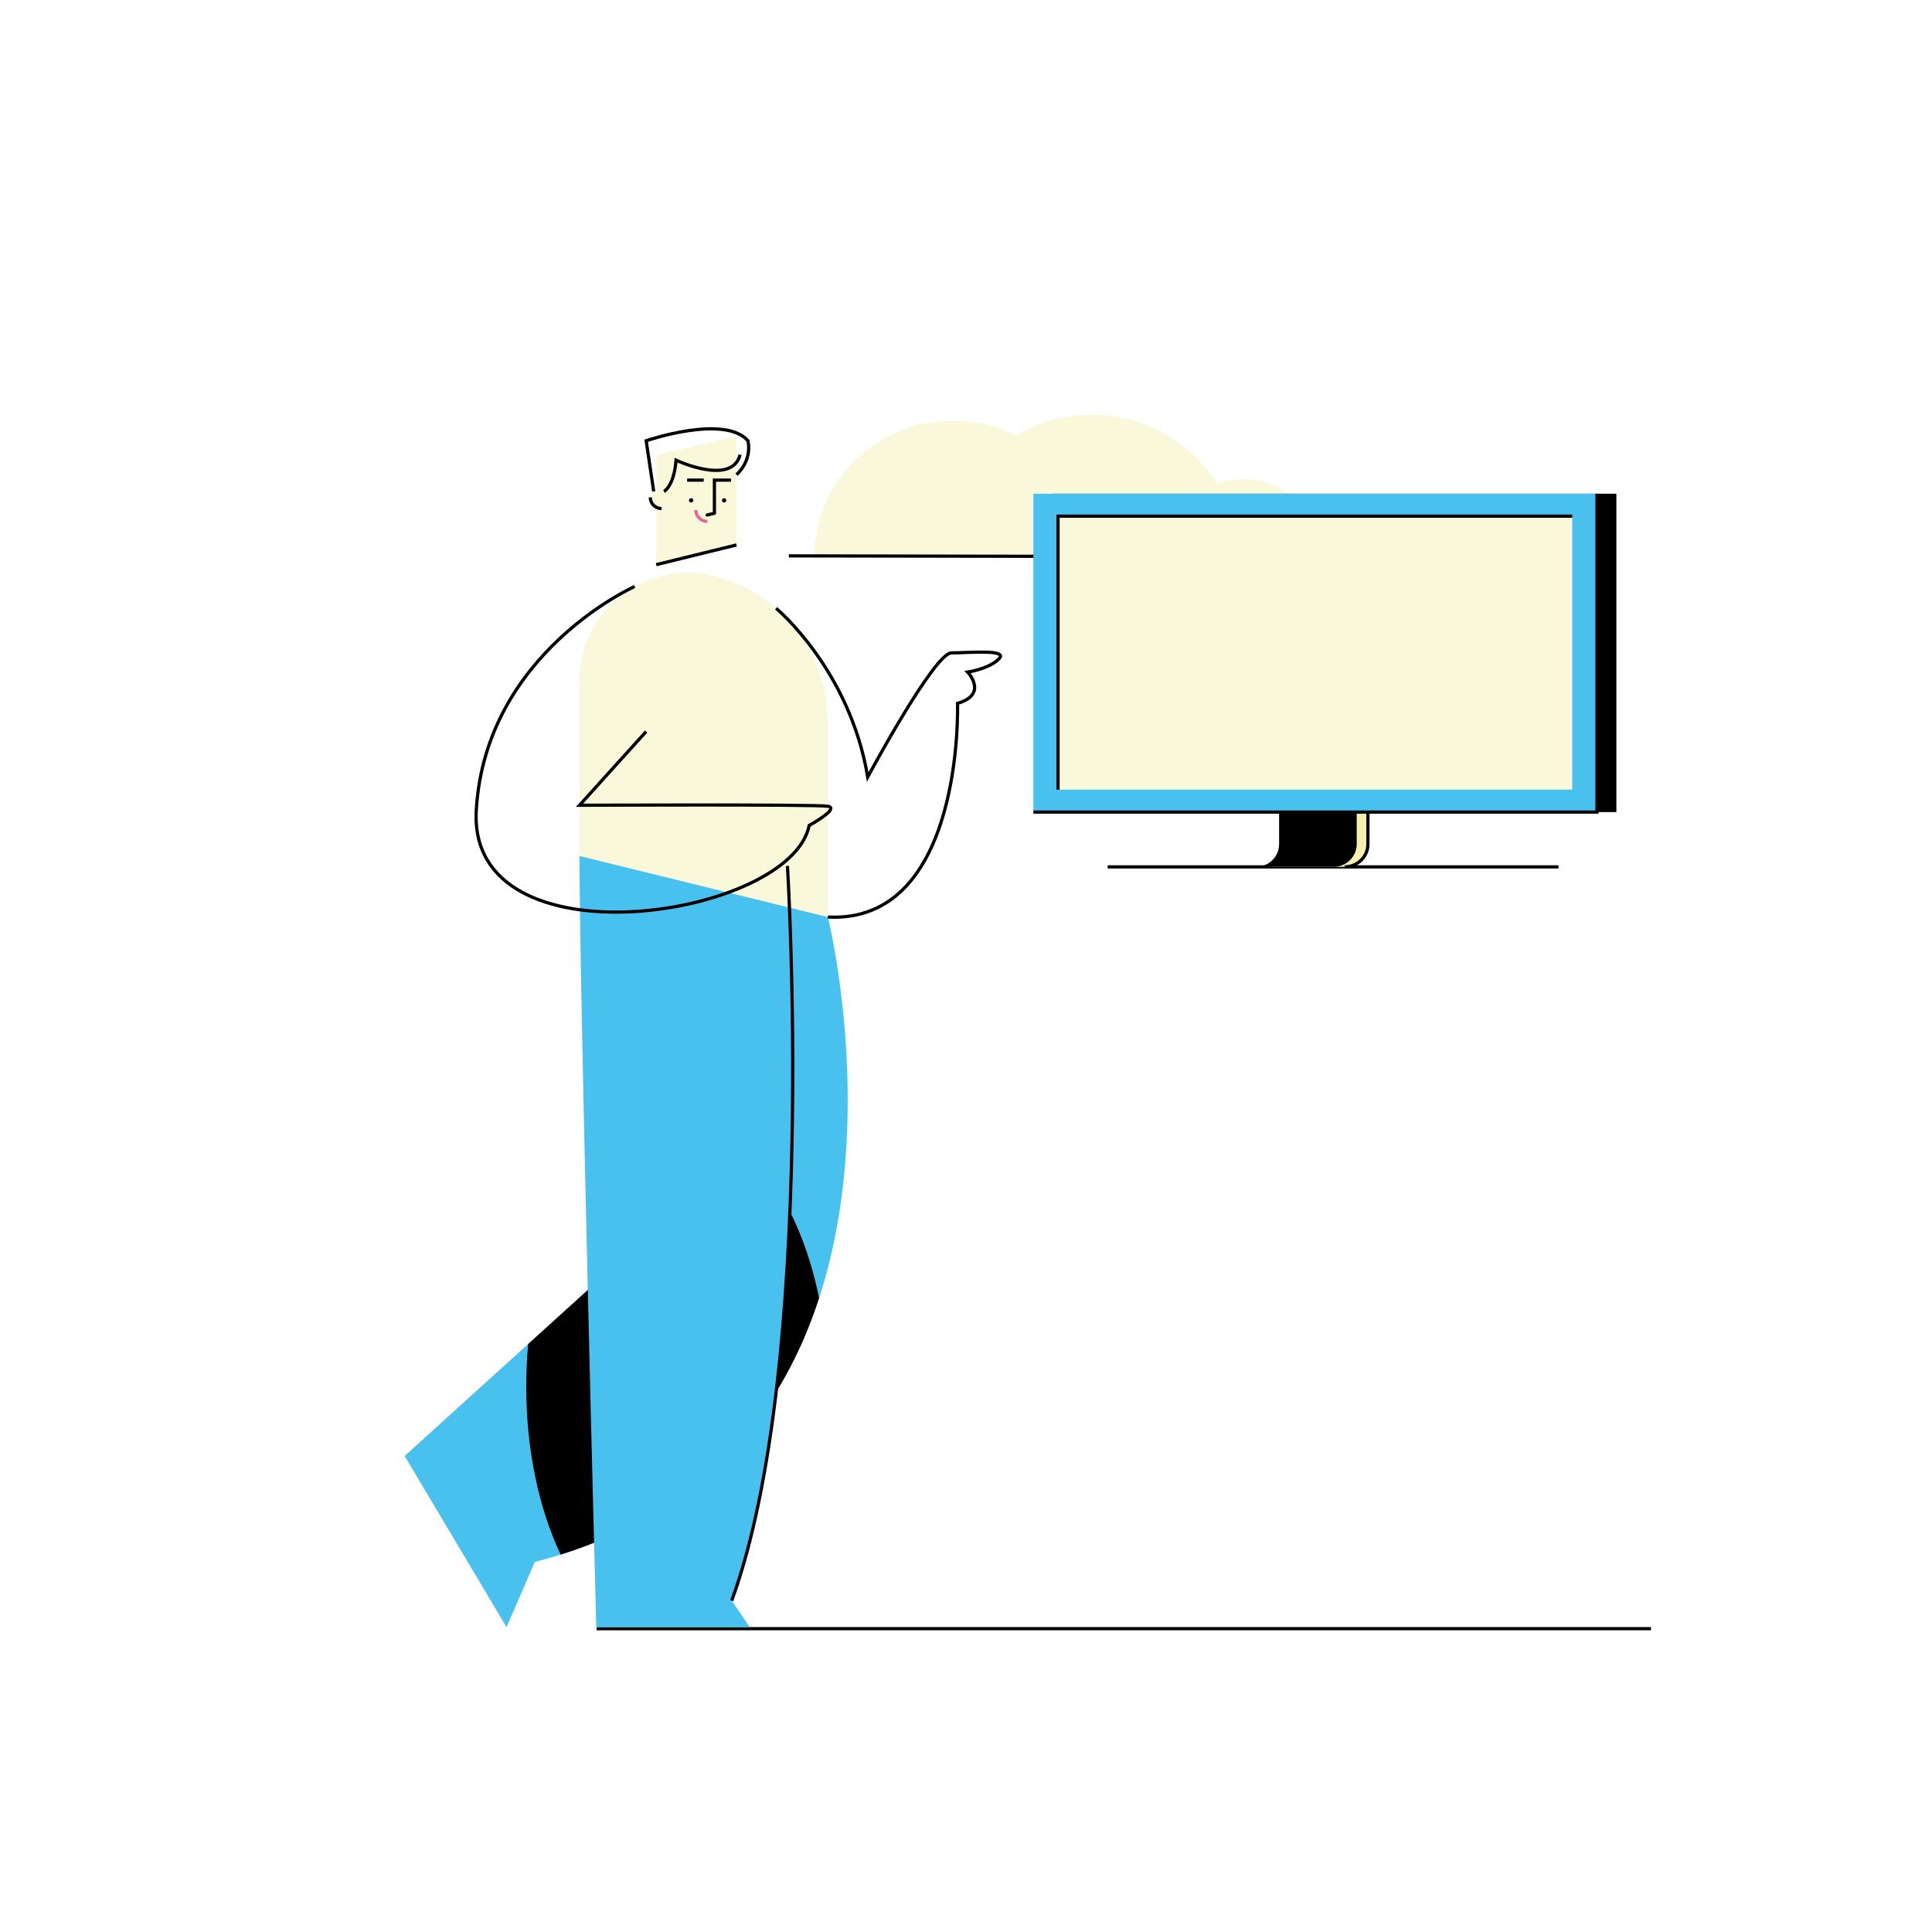
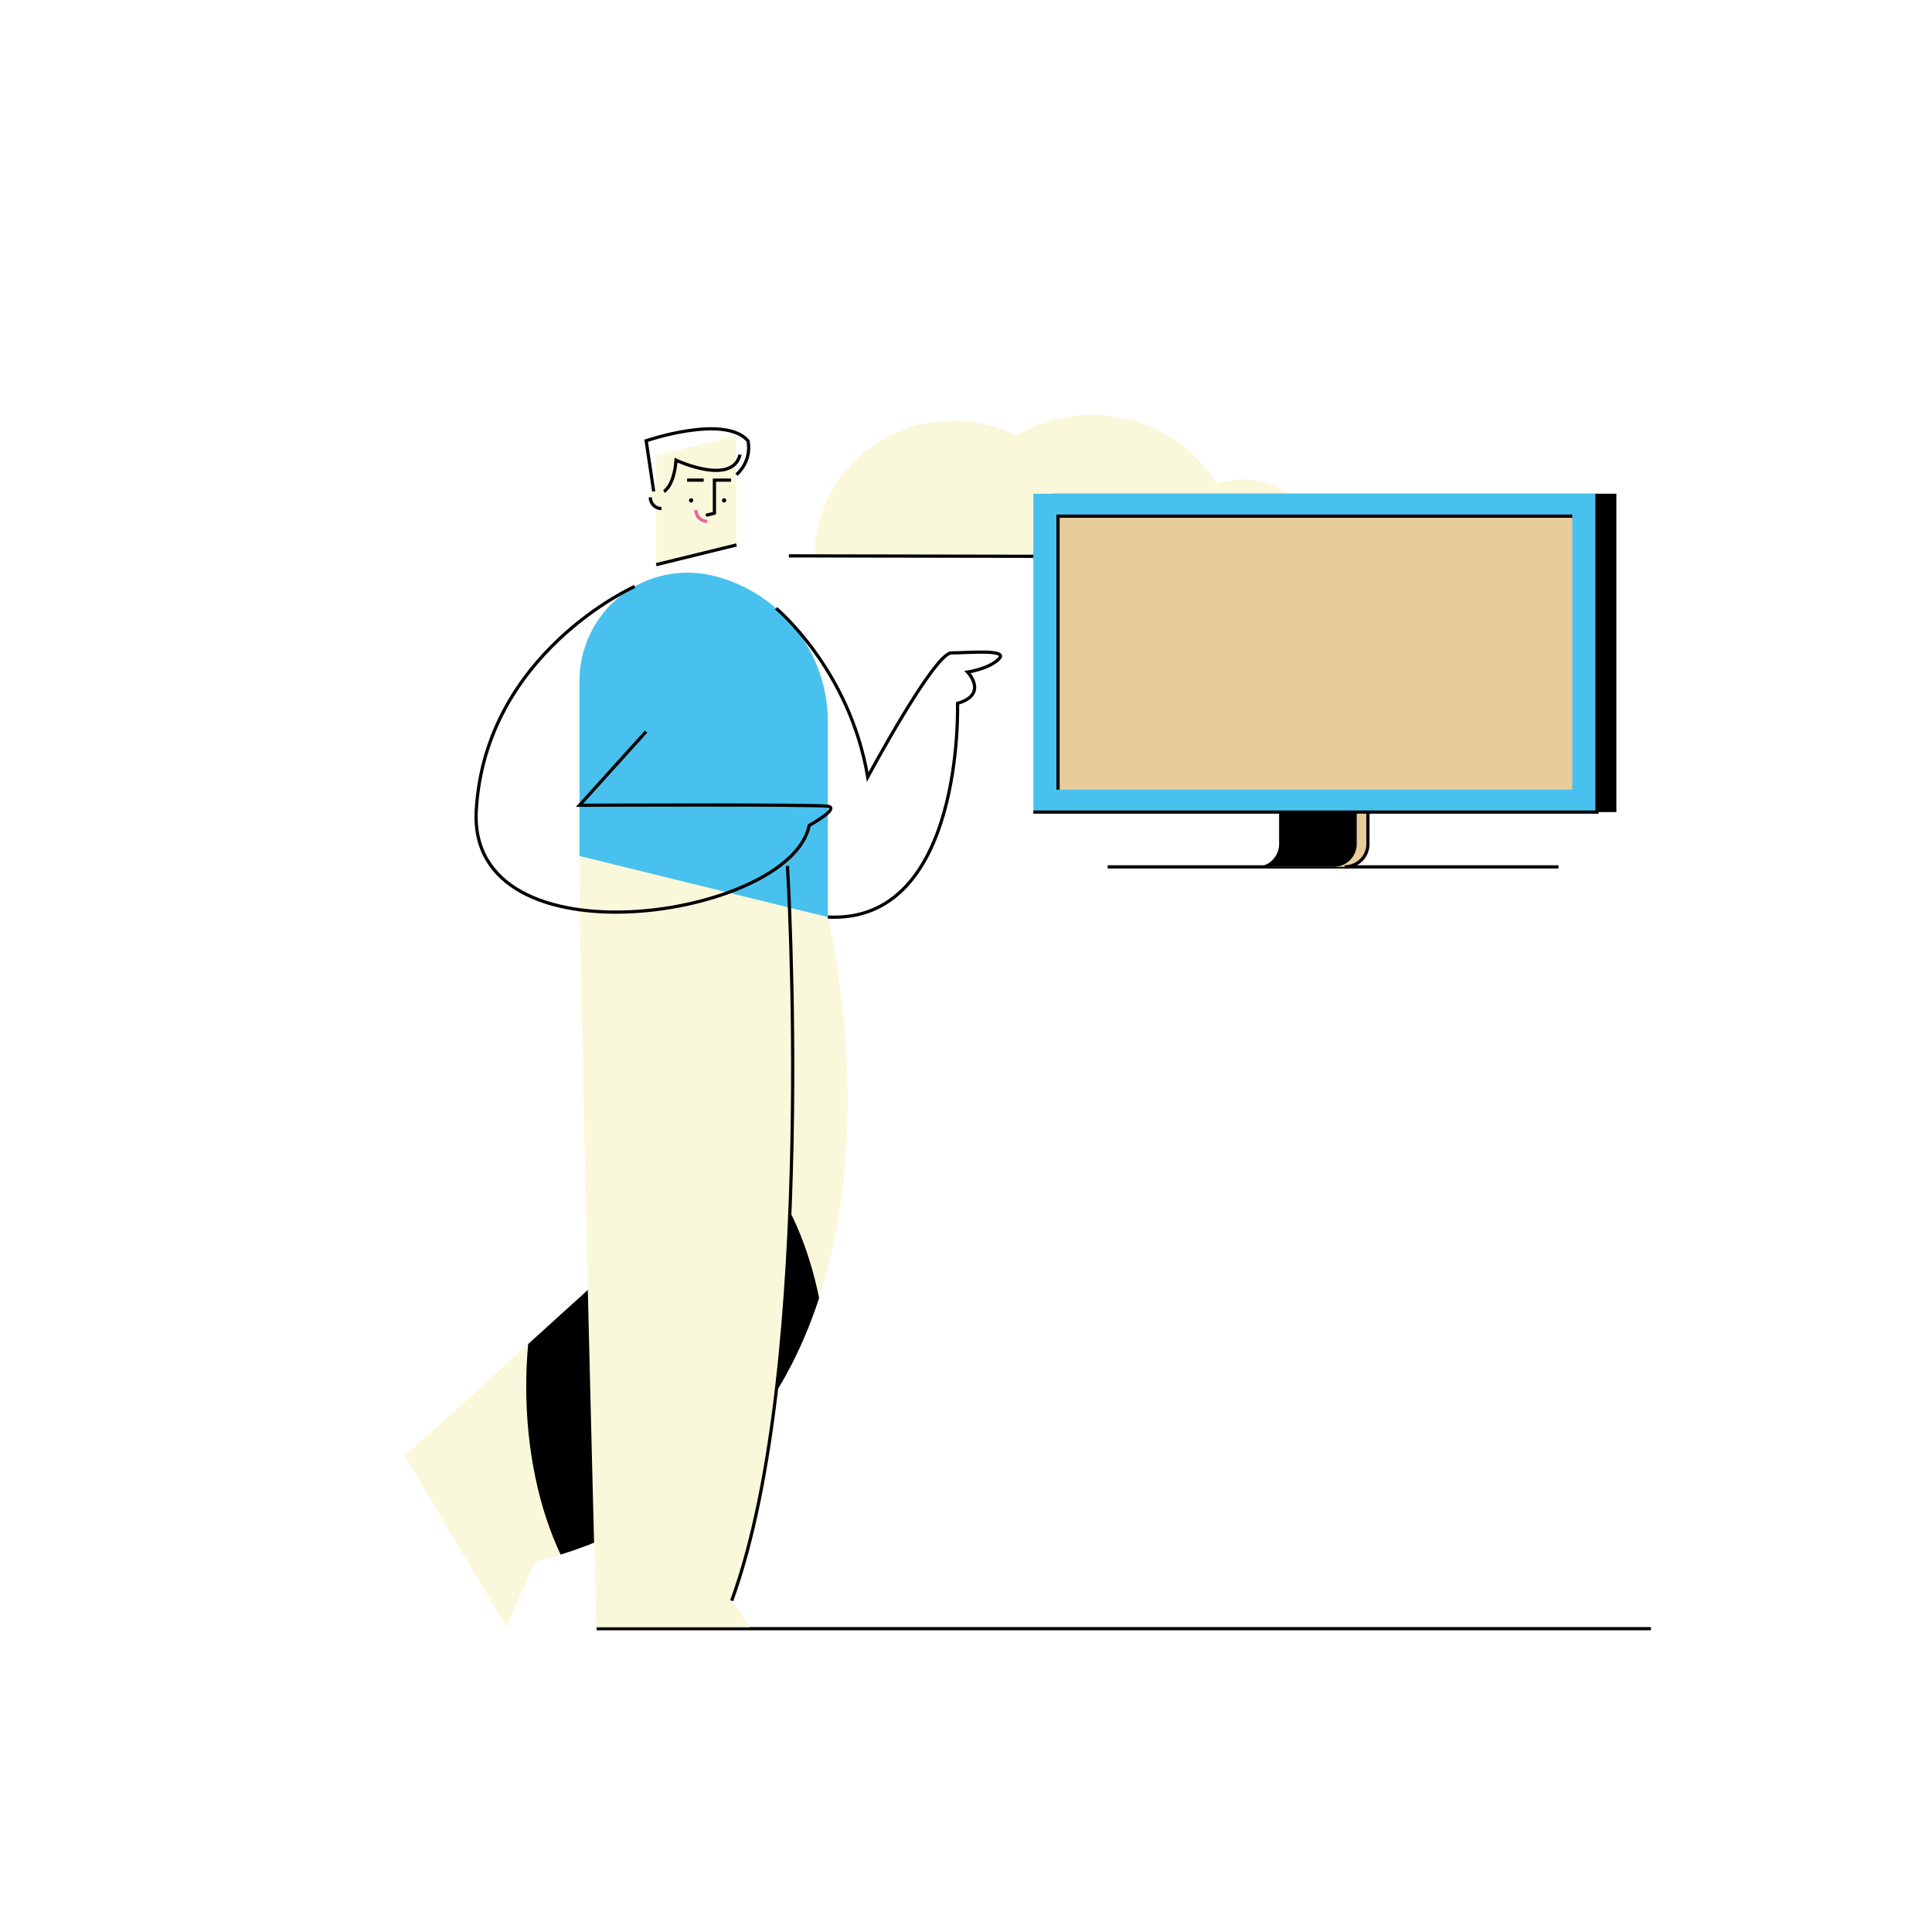
<svg xmlns="http://www.w3.org/2000/svg" id="Calque_1" viewBox="0 0 600 600">
  <defs>
-     <style>.cls-1{stroke:#ec6597;}.cls-1,.cls-2,.cls-3{stroke-miterlimit:10;}.cls-1,.cls-2,.cls-3,.cls-4{fill:none;}.cls-5{fill:#f5efb0;}.cls-2,.cls-3{stroke:#000;}.cls-3{stroke-linecap:round;}.cls-6{fill:#faf8da;}.cls-7{fill:#48c1ee;}.cls-8{clip-path:url(#clippath);}</style>
+     <style>.cls-1{stroke:#ec6597;}.cls-1,.cls-2,.cls-3{stroke-miterlimit:10;}.cls-1,.cls-2,.cls-3,.cls-4{fill:none;}.cls-5{fill:#E8CC9B;}.cls-2,.cls-3{stroke:#000;}.cls-3{stroke-linecap:round;}.cls-6{fill:#faf8da;}.cls-7{fill:#48c1ee;}.cls-8{clip-path:url(#clippath);}</style>
    <clipPath id="clippath">
      <rect class="cls-4" width="600" height="600" />
    </clipPath>
  </defs>
  <g class="cls-8">
    <g>
      <path class="cls-2" d="M185.28,505.8h327.44" />
      <path class="cls-6" d="M296.11,130.63c-11.44-.02-22.41,4.4-30.51,12.27-8.1,7.88-12.66,18.57-12.68,29.73l86.24,.15c.01-5.53-1.09-11-3.25-16.11-2.16-5.11-5.33-9.75-9.32-13.67-4-3.92-8.75-7.02-13.97-9.15-5.23-2.12-10.83-3.22-16.5-3.23h0Z" />
      <path class="cls-6" d="M385.94,148.88c-3.24,0-6.44,.61-9.42,1.81-2.98,1.2-5.7,2.97-7.98,5.19-2.3,2.23-4.1,4.87-5.34,7.78s-1.88,6.03-1.9,9.18l49.18,.08c0-3.15-.62-6.27-1.86-9.19-1.22-2.92-3.02-5.57-5.3-7.8-2.28-2.23-5-4.01-7.98-5.22-2.98-1.21-6.18-1.84-9.4-1.84h0Z" />
      <path class="cls-6" d="M339.23,128.79c-11.96-.02-23.44,4.6-31.91,12.83-8.47,8.24-13.24,19.42-13.26,31.09l90.18,.16c.02-5.78-1.14-11.5-3.4-16.85-2.26-5.34-5.56-10.2-9.74-14.29-4.18-4.09-9.16-7.34-14.62-9.56-5.47-2.22-11.33-3.37-17.25-3.38h0Z" />
      <path class="cls-2" d="M244.99,172.63l177.25,.31" />
      <path class="cls-2" d="M344,269.22h140" />
      <path d="M326.94,153.33h175.04v98.87h-175.04v-98.87Z" />
      <path class="cls-5" d="M400.72,252.2v9.96c0,1.87-.76,3.67-2.12,4.99s-3.2,2.07-5.12,2.07h24.1c1.92,0,3.76-.74,5.12-2.07,1.36-1.32,2.12-3.12,2.12-4.99v-9.96h-24.1Z" />
      <path class="cls-2" d="M417.58,269.22c1.92,0,3.76-.74,5.12-2.07,1.36-1.32,2.12-3.12,2.12-4.99v-9.96" />
      <path d="M397.24,252.2v9.96c0,1.87-.78,3.67-2.12,4.99-1.36,1.32-3.2,2.07-5.12,2.07h24.1c1.92,0,3.76-.74,5.12-2.07,1.34-1.32,2.12-3.12,2.12-4.99v-9.96h-24.1Z" />
      <path class="cls-7" d="M320.92,153.33h175.02v98.87h-175.02v-98.87Z" />
      <path class="cls-2" d="M495.96,153.33v98.87h-175.04" />
-       <path class="cls-6" d="M328.58,160.3h159.7v84.92h-159.7v-84.92Z" />
+       <path class="cls-5" d="M328.58,160.3h159.7v84.92h-159.7v-84.92Z" />
      <path class="cls-2" d="M328.58,245.23v-84.93h159.7" />
-       <path class="cls-7" d="M257.09,284.8l-50.9-18.96-16.92,128.67-63.6,57.66,31.64,53.15,8.78-20.25c132.54-33.84,91.01-200.28,91.01-200.28h0Z" />
+       <path class="cls-6" d="M257.09,284.8l-50.9-18.96-16.92,128.67-63.6,57.66,31.64,53.15,8.78-20.25c132.54-33.84,91.01-200.28,91.01-200.28h0Z" />
      <path d="M254.38,403.11c-6.46-31.76-23.75-54.49-44.13-54.49-5.46,0-10.69,1.64-15.56,4.64l-5.42,41.26-25.24,22.88c-.4,4.31-.61,8.73-.61,13.23,0,19.82,4.01,37.99,10.69,52.17,46.12-14.43,69.31-45.95,80.27-79.69h0Z" />
-       <path class="cls-7" d="M244.55,268.92s9.49,154.86-17.31,228.18l5.6,8.23h-47.66s-5.21-196.97-5.21-239.48l64.58,3.07Z" />
+       <path class="cls-6" d="M244.55,268.92s9.49,154.86-17.31,228.18l5.6,8.23h-47.66s-5.21-196.97-5.21-239.48l64.58,3.07Z" />
      <path class="cls-6" d="M228.72,149.11v20.13l-24.93,6.12v-33.96l24.93-6.12v13.84Z" />
      <path d="M214.64,156.07c.37,0,.67-.3,.67-.67s-.3-.67-.67-.67-.67,.3-.67,.67,.3,.67,.67,.67Z" />
      <path d="M224.88,156.07c.37,0,.67-.3,.67-.67s-.3-.67-.67-.67-.67,.3-.67,.67,.3,.67,.67,.67Z" />
      <path class="cls-2" d="M221.87,159.38v-10.27h5.15" />
      <path class="cls-2" d="M213.39,149.11h5.15" />
      <path class="cls-6" d="M205.43,154.38v3.57c-.92,0-1.81-.37-2.46-1.02-.65-.65-1.02-1.54-1.02-2.46v-.32c.21-2.17,3.48-1.94,3.48,.24h0Z" />
      <path class="cls-2" d="M205.43,157.94c-.92,0-1.81-.37-2.46-1.02-.65-.65-1.02-1.54-1.02-2.46" />
      <path class="cls-1" d="M219.62,161.92c-.93,0-1.83-.37-2.49-1.03-.66-.66-1.03-1.56-1.03-2.49" />
      <path class="cls-2" d="M228.72,169.24l-24.93,6.12" />
      <path class="cls-3" d="M221.87,159.39l-2.25,.55" />
-       <path class="cls-6" d="M179.97,211.4v54.44l77.12,18.96v-60.63c0-10.45-3.5-20.59-9.95-28.82-6.45-8.22-15.46-14.05-25.61-16.54-4.94-1.21-10.09-1.29-15.07-.22-4.97,1.07-9.64,3.26-13.64,6.4-4.01,3.14-7.24,7.15-9.47,11.72-2.23,4.57-3.38,9.6-3.39,14.68h0Z" />
+       <path class="cls-7" d="M179.97,211.4v54.44l77.12,18.96v-60.63c0-10.45-3.5-20.59-9.95-28.82-6.45-8.22-15.46-14.05-25.61-16.54-4.94-1.21-10.09-1.29-15.07-.22-4.97,1.07-9.64,3.26-13.64,6.4-4.01,3.14-7.24,7.15-9.47,11.72-2.23,4.57-3.38,9.6-3.39,14.68h0Z" />
      <path class="cls-2" d="M244.55,268.92s9.49,154.86-17.31,228.18" />
      <path class="cls-2" d="M206.19,152.63s3.13-1.57,3.76-9.71c0,0,17.39,8.15,19.89-1.72" />
      <path class="cls-2" d="M203.02,152.63l-2.35-15.75s24.32-8.34,31.61,0c0,0,1.59,5.7-3.55,10.55" />
      <path class="cls-2" d="M197.1,182.14s-46.37,20.62-49.19,69.5c-2.82,48.88,97.62,33.53,103.4,4.7,0,0,9.69-5.32,5.78-5.95-3.9-.63-77.12-.31-77.12-.31l20.68-22.88" />
      <path class="cls-2" d="M241.02,188.91s22.82,18.87,28.46,52.39c0,0,20.68-38.54,26.01-38.54s17.86-1.25,14.72,1.88c-3.13,3.14-9.71,4.08-9.71,4.08,0,0,6.58,6.89-3.13,9.71,0,0,2.17,68.51-40.28,66.37" />
    </g>
  </g>
</svg>
